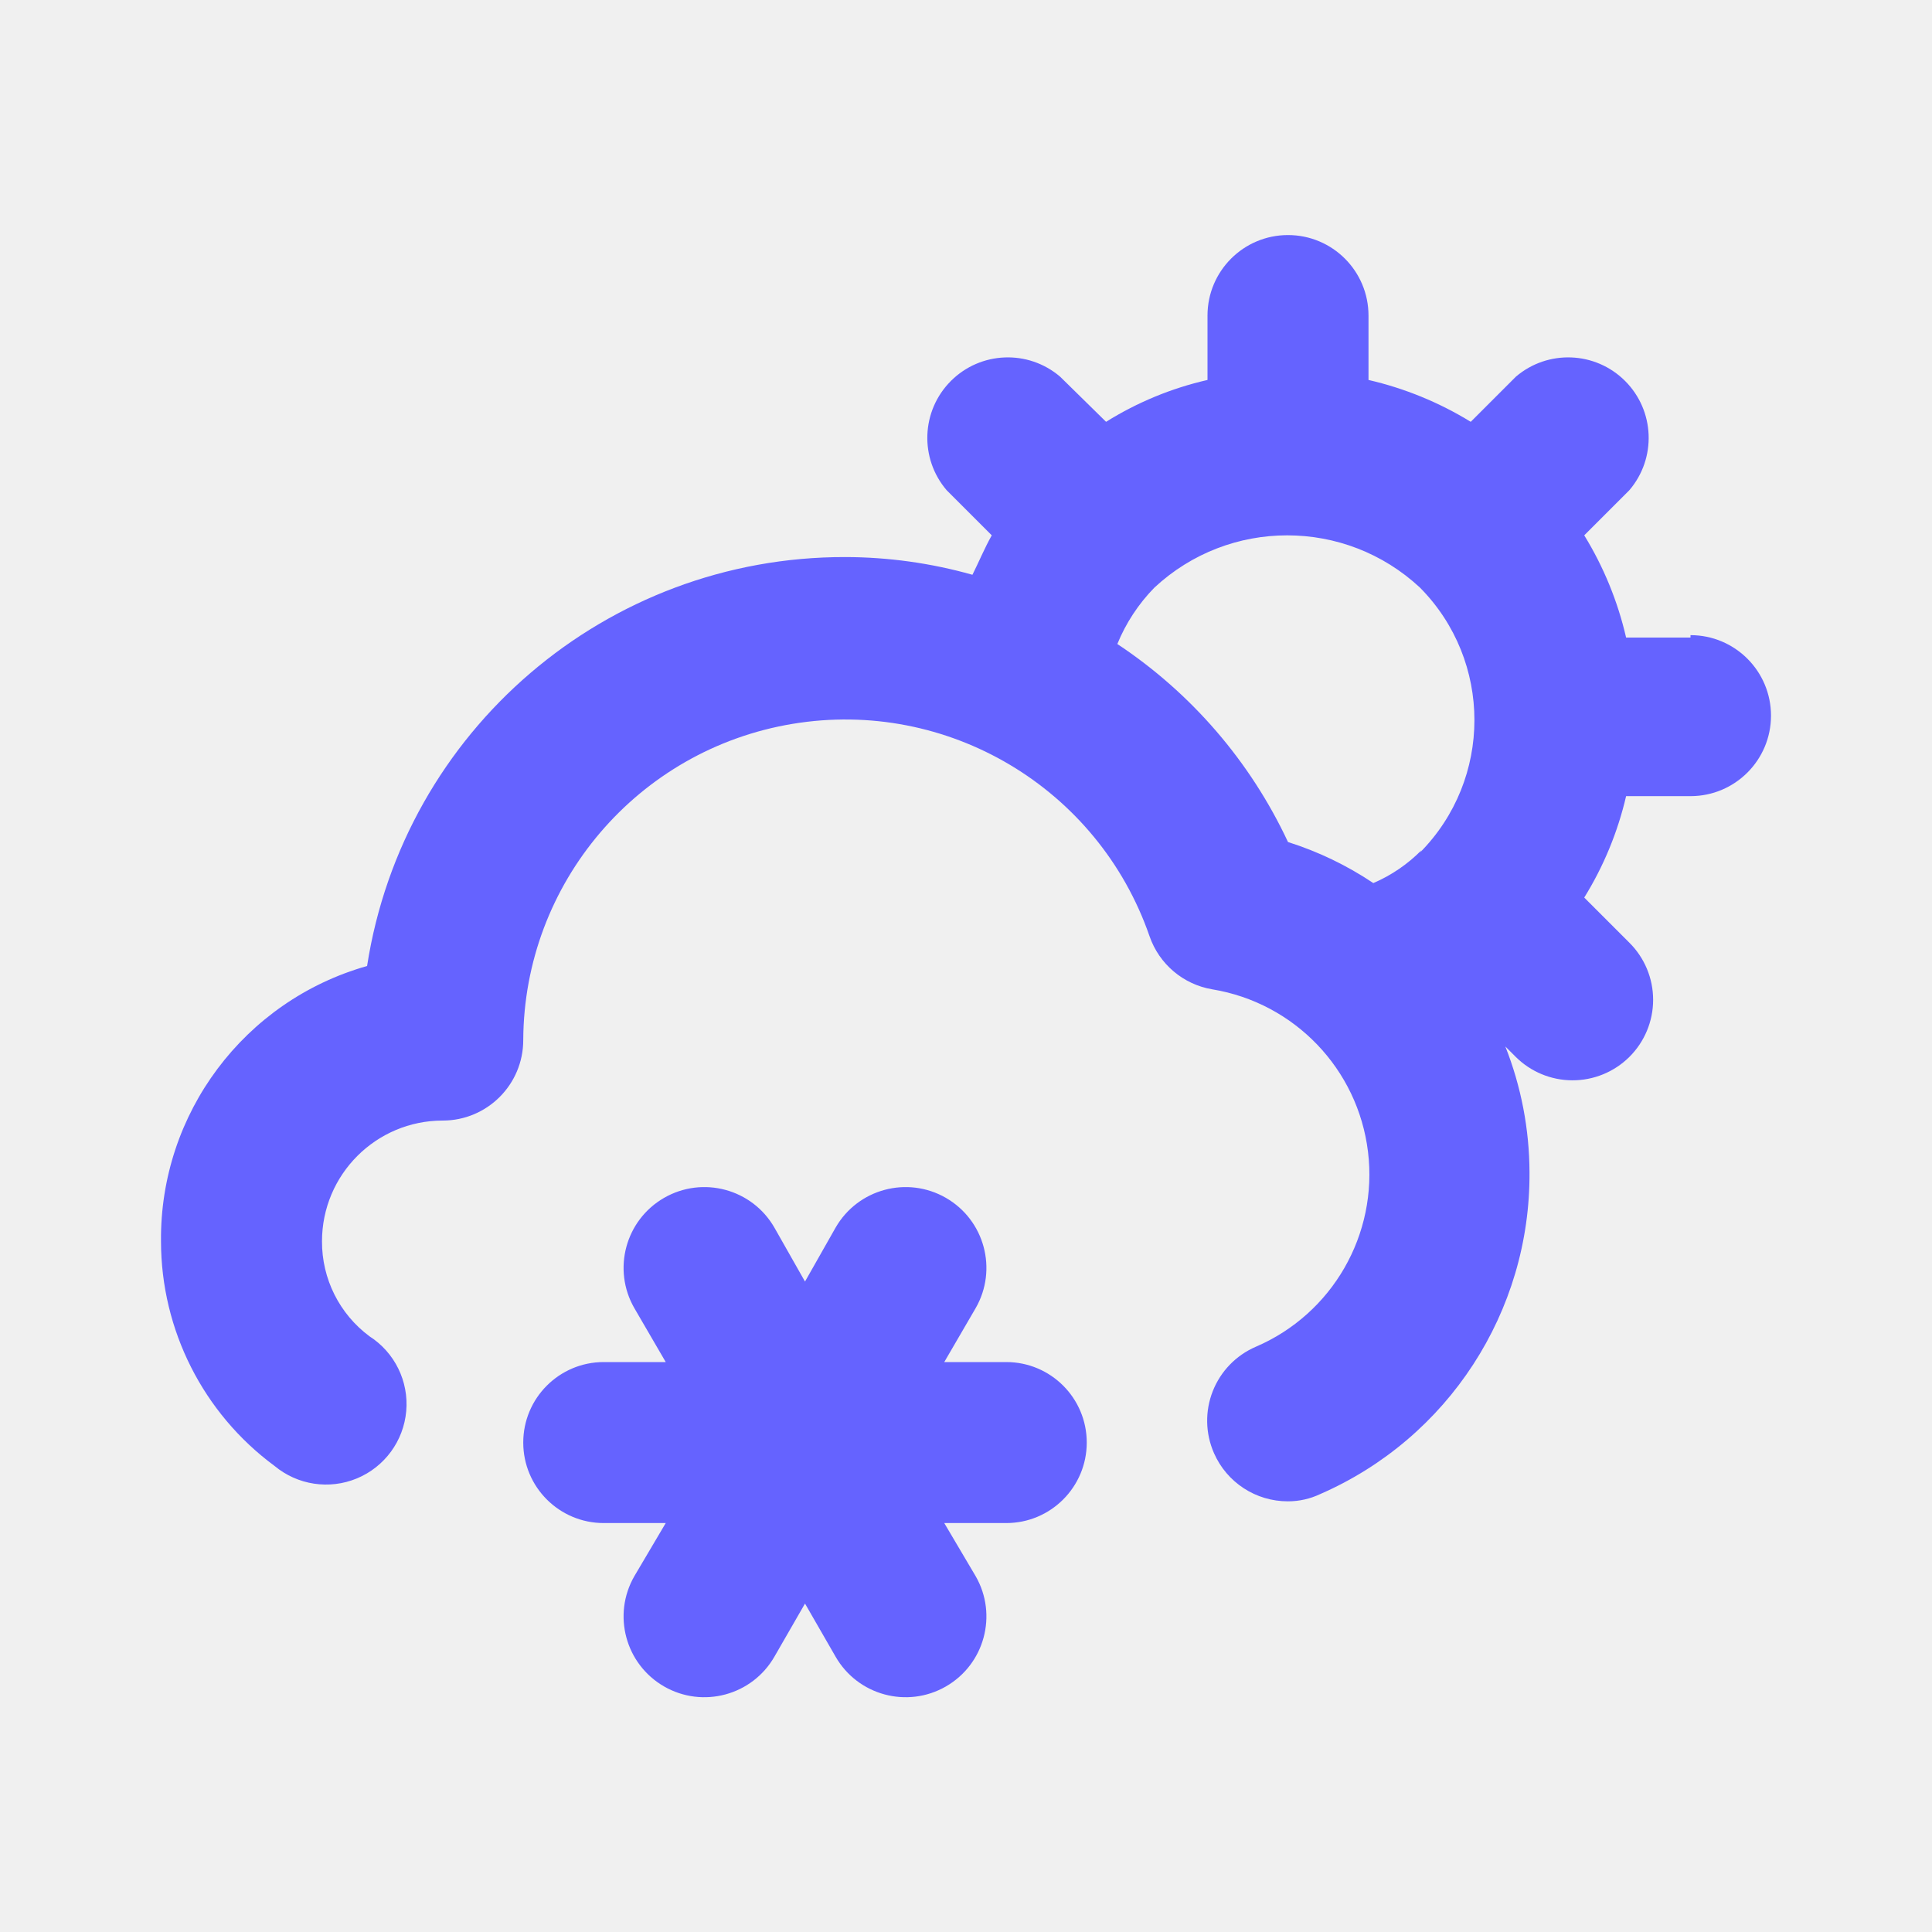
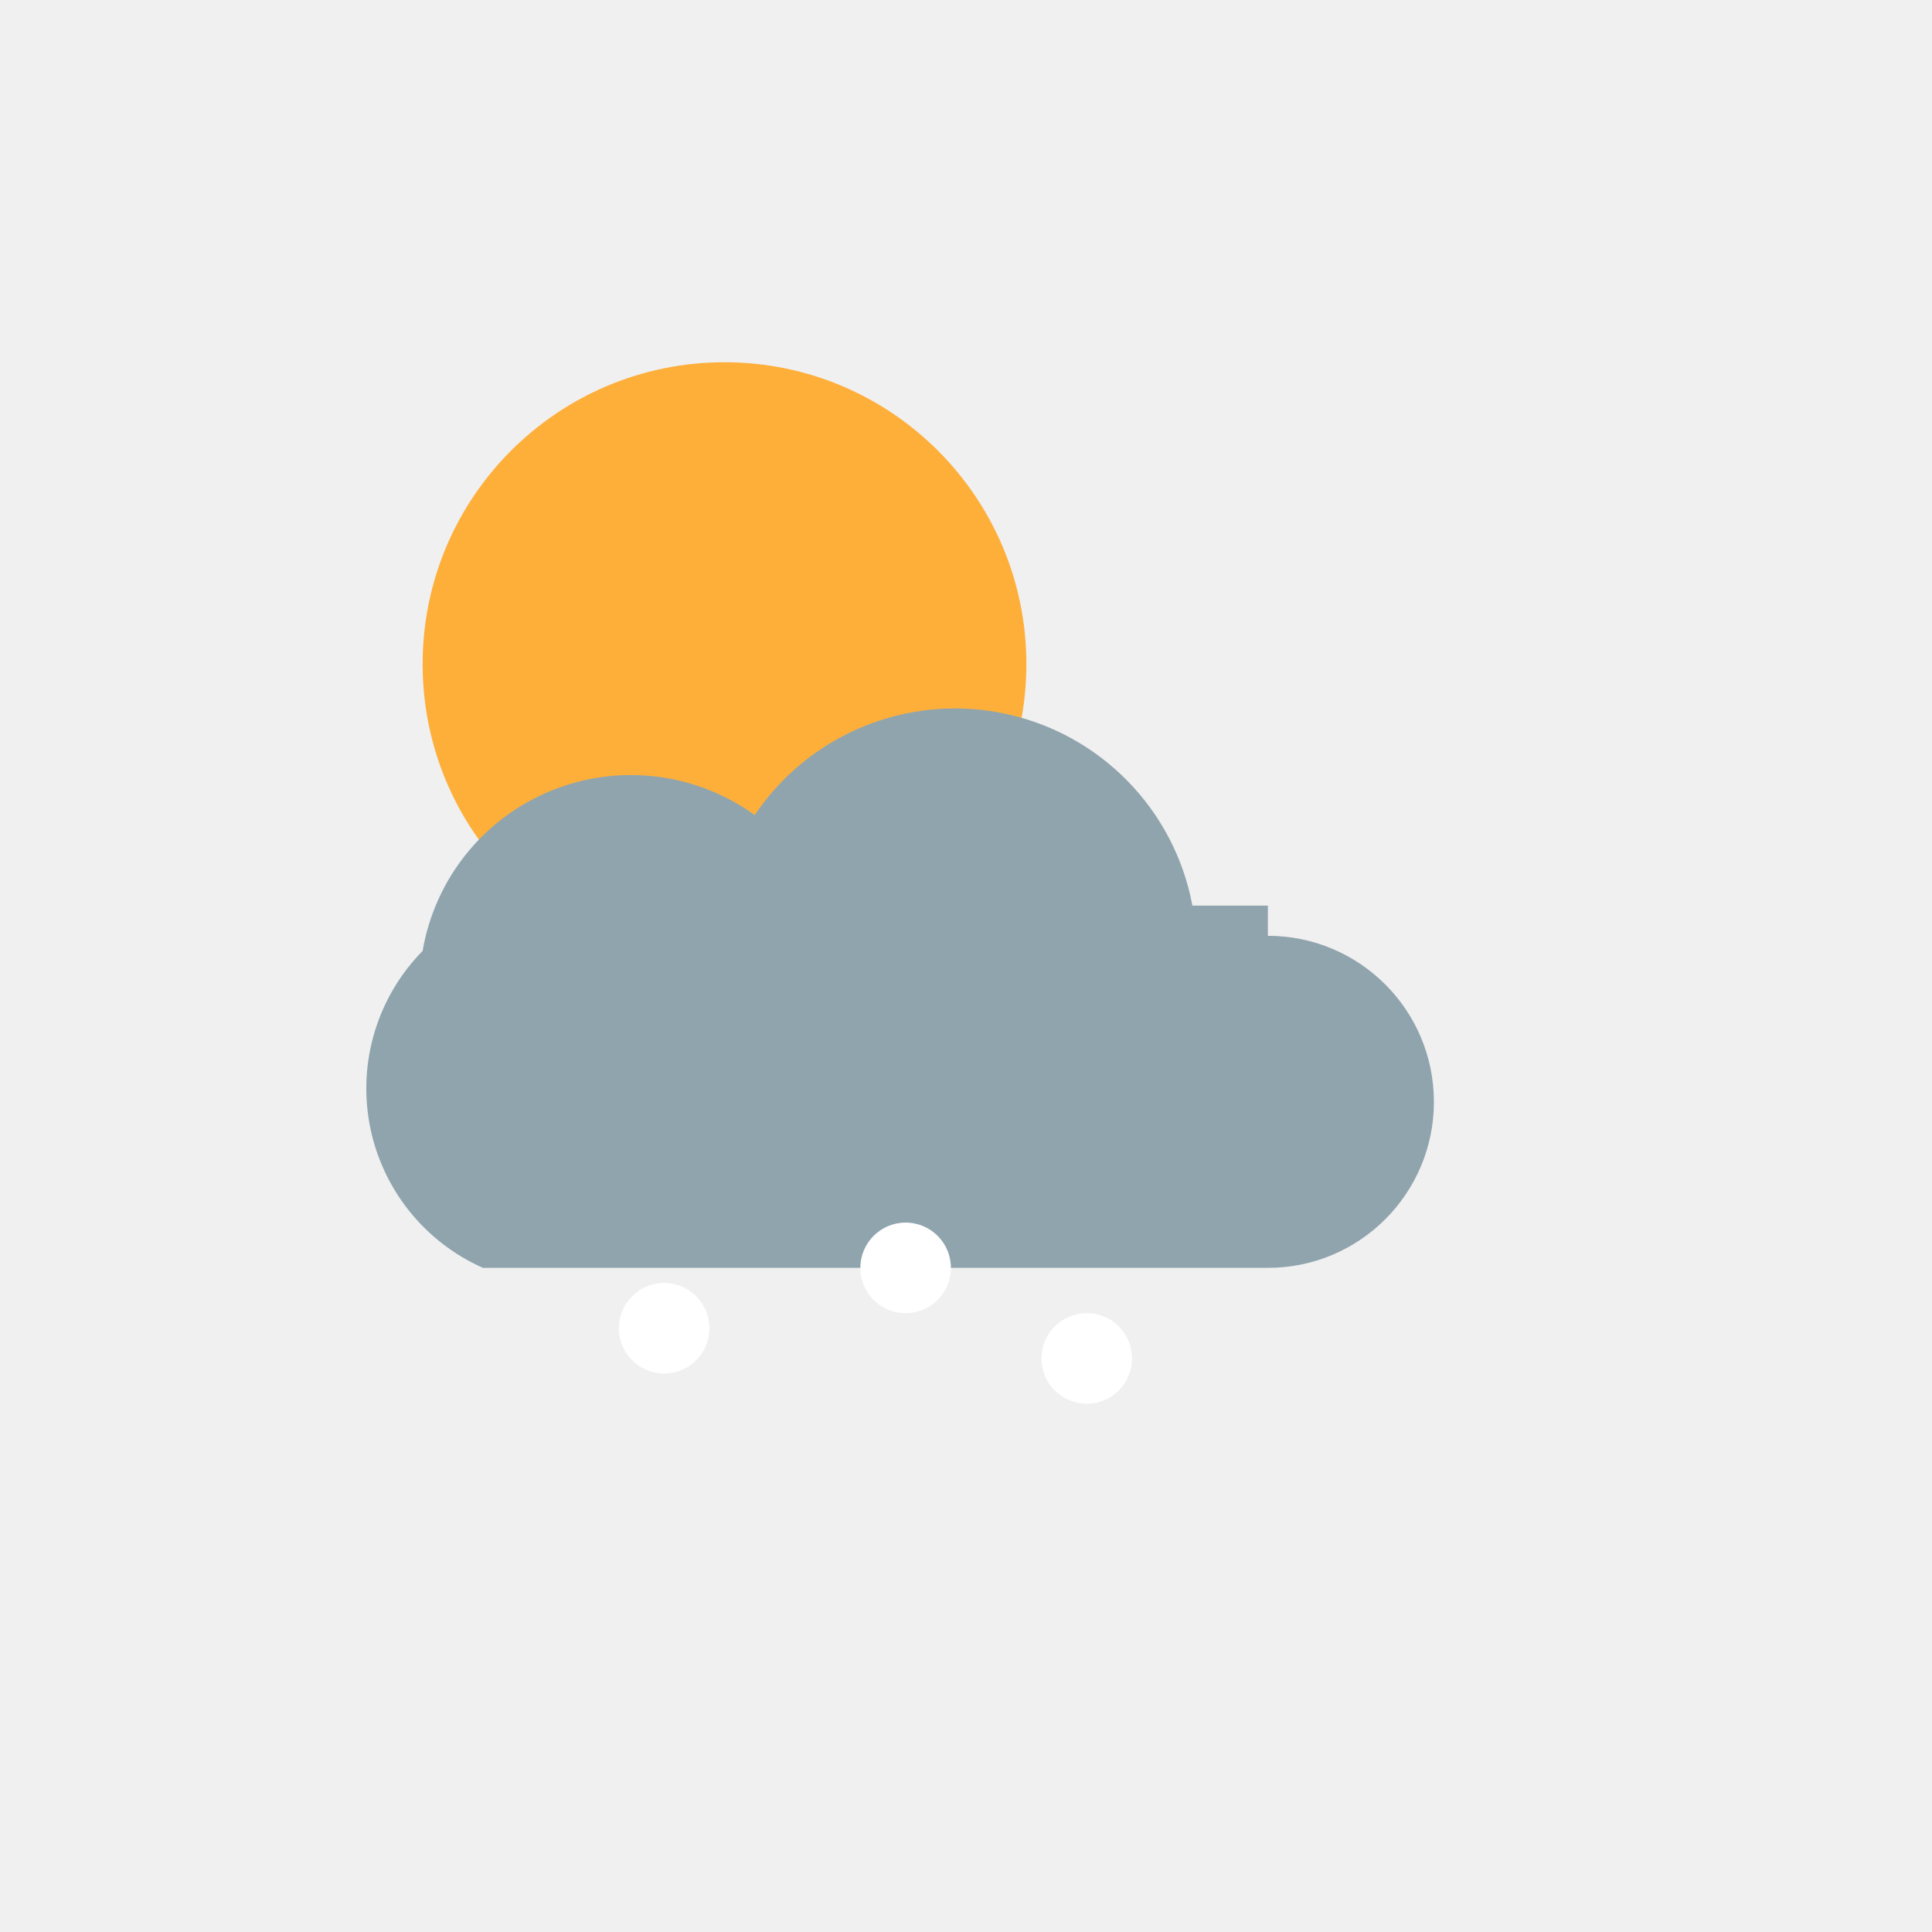
- <svg xmlns="http://www.w3.org/2000/svg" viewBox="0 0 24 24" id="cloud-sun-meatball">
-   <path fill="#6563FF" d="M12.5,16.92h-.77l.39-.67a1,1,0,0,0-1.74-1l-.38.67-.38-.67a1,1,0,0,0-1.74,1l.39.67H7.5a1,1,0,0,0,0,2h.77l-.39.66a1,1,0,0,0,1.74,1l.38-.66.38.66a1,1,0,1,0,1.74-1l-.39-.66h.77a1,1,0,0,0,0-2Zm8.5-9h-.8a4.25,4.25,0,0,0-.52-1.27l.56-.56a1,1,0,0,0-1.41-1.41l-.56.56A4.25,4.25,0,0,0,17,4.72v-.8a1,1,0,0,0-2,0v.8a4.1,4.1,0,0,0-1.26.52l-.57-.56a1,1,0,0,0-1.41,1.41l.56.56c-.09.16-.16.33-.24.49a5.85,5.85,0,0,0-1.58-.22A6,6,0,0,0,4.56,12,3.52,3.52,0,0,0,2,15.42a3.47,3.47,0,0,0,1.41,2.79A1,1,0,1,0,4.59,16.6,1.46,1.46,0,0,1,4,15.42a1.5,1.5,0,0,1,1.5-1.5,1,1,0,0,0,1-1,4,4,0,0,1,7.78-1.29,1,1,0,0,0,.78.66,2.33,2.33,0,0,1,.54,4.44,1,1,0,0,0-.52,1.32,1,1,0,0,0,.92.6.93.93,0,0,0,.4-.09,4.33,4.33,0,0,0,2.6-4A4.29,4.29,0,0,0,18.7,13l.13.13a1,1,0,0,0,.7.29,1,1,0,0,0,.71-.29,1,1,0,0,0,0-1.42l-.56-.56a4.2,4.2,0,0,0,.52-1.26H21a1,1,0,0,0,0-2Zm-3.34,2.64h0a1.89,1.89,0,0,1-.6.41A4.15,4.15,0,0,0,16,10.46,6,6,0,0,0,13.88,8a2.18,2.18,0,0,1,.46-.7h0a2.42,2.42,0,0,1,3.3,0h0a2.34,2.34,0,0,1,0,3.29Z" />
+ <svg xmlns="http://www.w3.org/2000/svg" viewBox="0 0 64 64" width="100%" height="100%">
+   <defs>
+     <g id="flake">
+       <circle cx="0" cy="0" r="1.5" fill="#fff" />
+     </g>
+     <style>
+       .snowflake {
+         animation: fall 2s linear infinite;
+       }
+       .delay1 { animation-delay: 0.5s; }
+       .delay2 { animation-delay: 1.2s; }
+       @keyframes fall {
+         0% { transform: translateY(0px); opacity: 0; }
+         50% { opacity: 1; }
+         100% { transform: translateY(22px); opacity: 0; }
+       }
+     </style>
+   </defs>
+   <circle cx="24" cy="22" r="10" fill="#ffa726" opacity="0.9" />
+   <path d="M42 30h-2.5a8 8 0 0 0-14.5-3 7 7 0 0 0-11 4.5A6.5 6.5 0 0 0 16 42h26a5.5 5.5 0 0 0 0-11z" fill="#90a4ae" />
+   <use href="#flake" x="22" y="44" class="snowflake" />
+   <use href="#flake" x="30" y="42" class="snowflake delay1" />
+   <use href="#flake" x="36" y="45" class="snowflake delay2" />
</svg>
